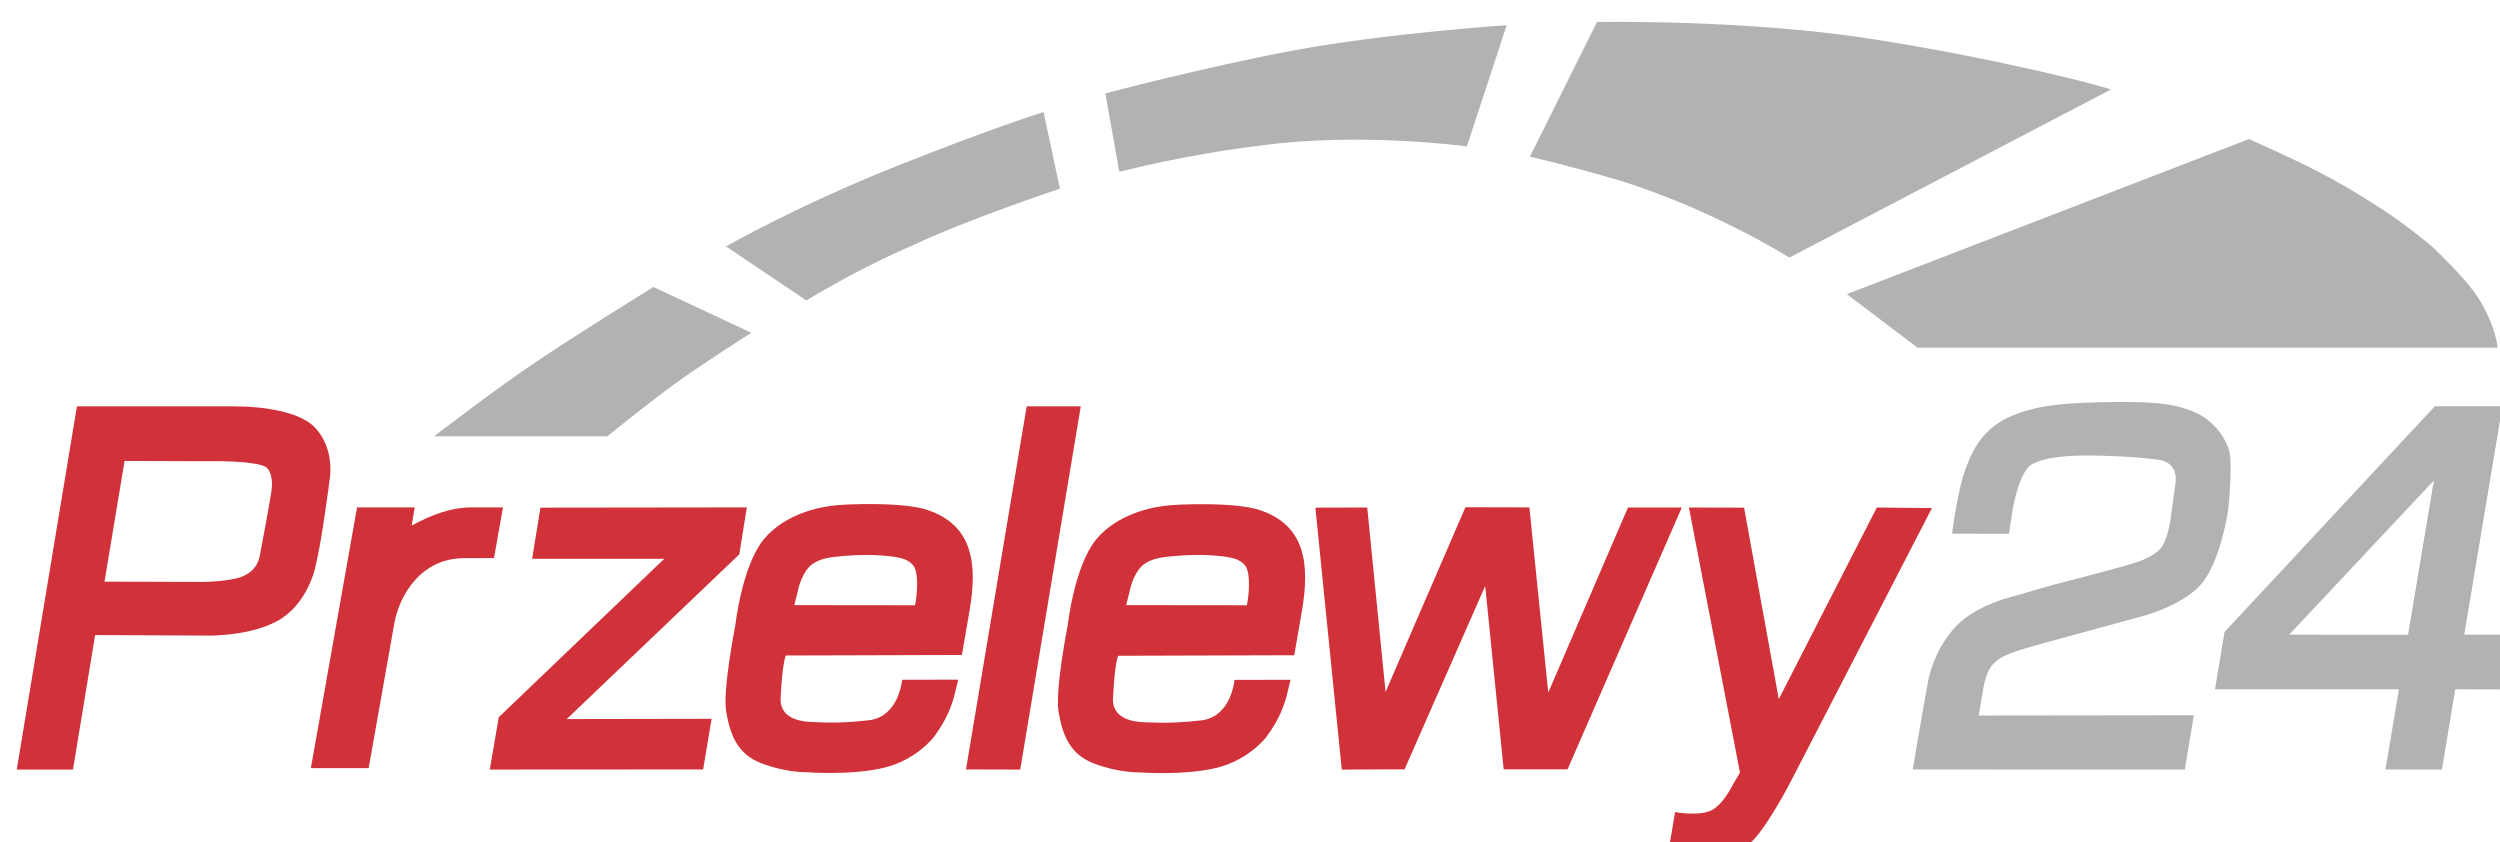
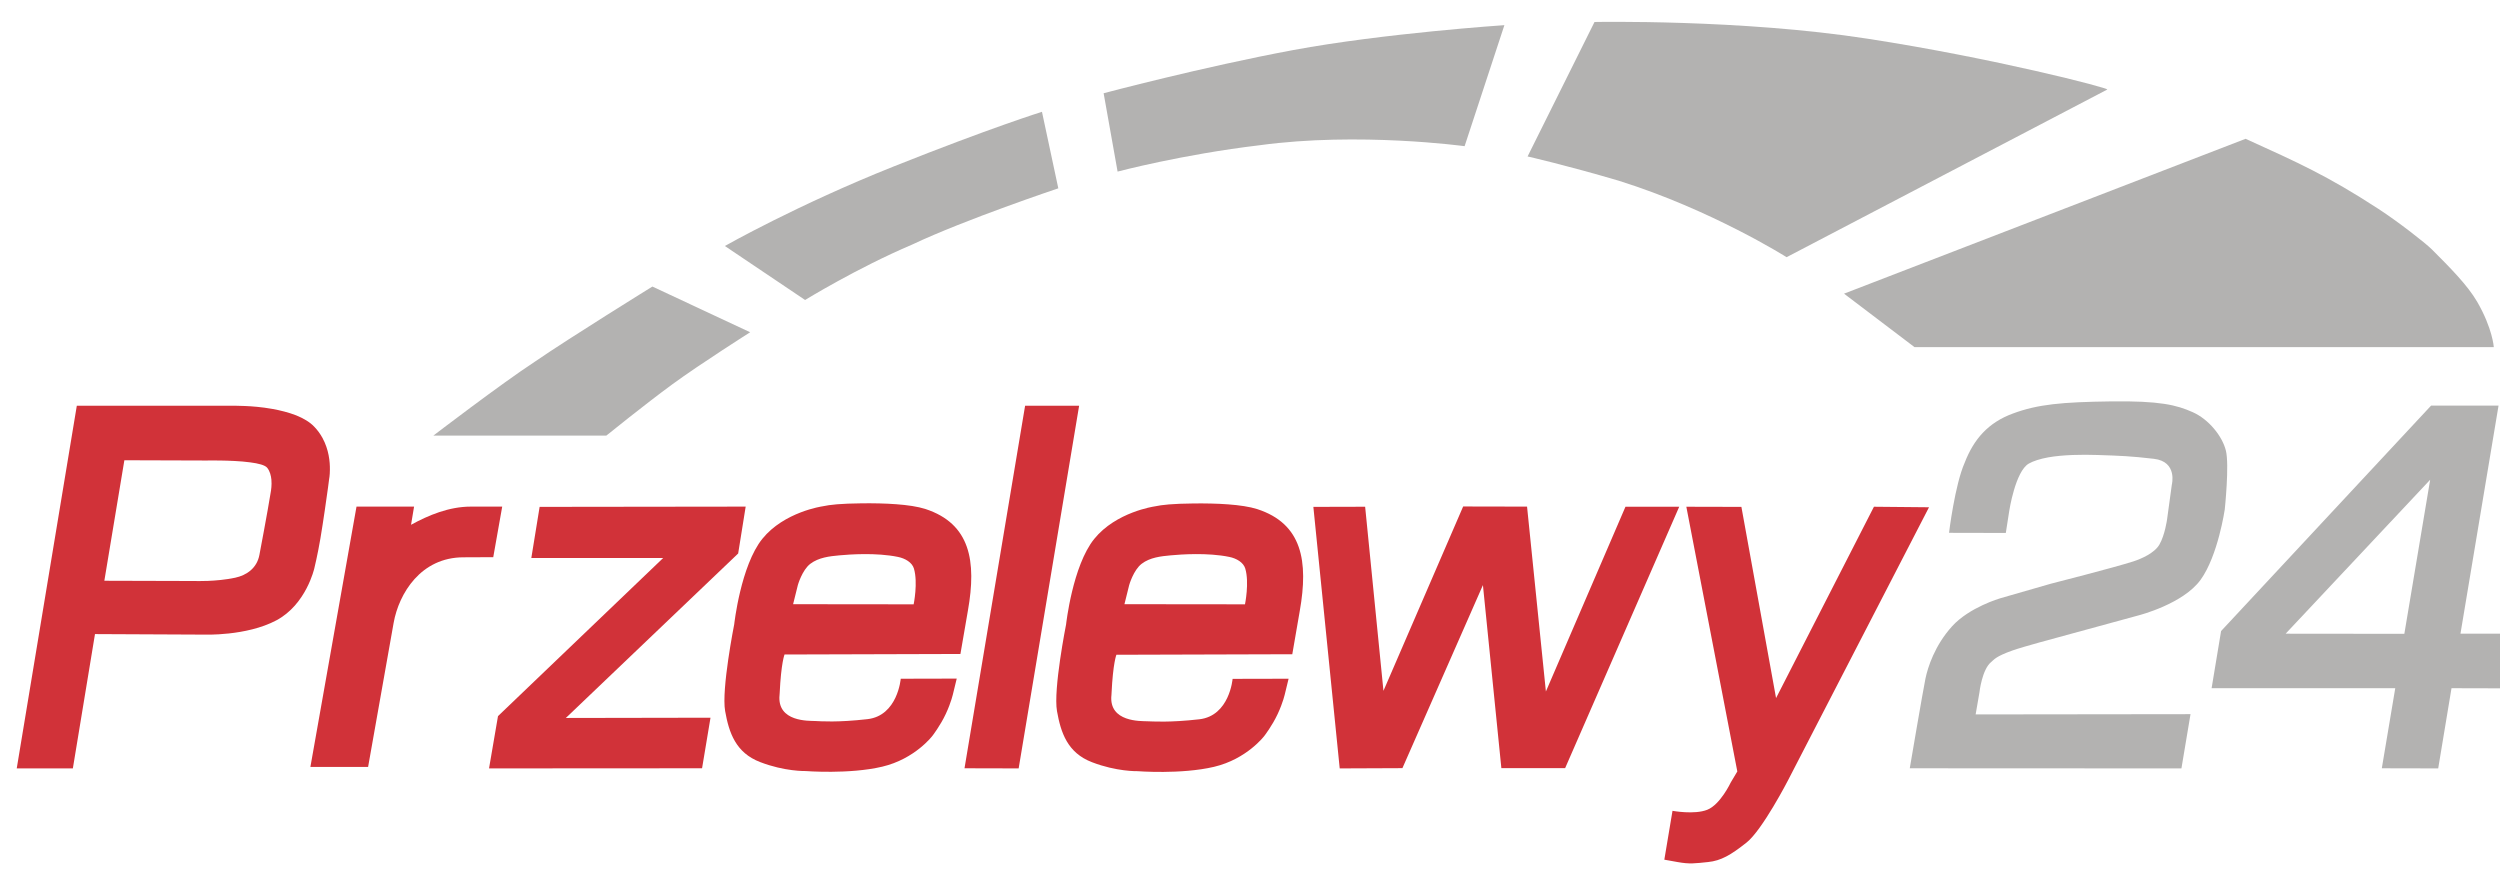
- <svg xmlns="http://www.w3.org/2000/svg" fill="none">
+ <svg xmlns="http://www.w3.org/2000/svg" viewBox="0 0 339 120" fill="none">
  <path fill-rule="evenodd" clip-rule="evenodd" d="M73.173 68.732L101.114 68.696L100.095 75.053L76.728 97.357L96.344 97.321L95.2 104.178L66.313 104.196L67.528 97.107L89.93 75.661H72.048L73.173 68.732Z" fill="#D13239" />
  <path fill-rule="evenodd" clip-rule="evenodd" d="M42.607 57.857C42 57.214 41.124 56.714 40.16 56.321C39.141 55.928 38.016 55.643 36.908 55.446C35.515 55.196 34.157 55.089 33.192 55.053C32.299 55.018 31.727 55.018 31.727 55.018H19.508H10.415L2.269 104.196H9.879L12.88 85.982L27.637 86.053C27.637 86.053 33.389 86.285 37.462 84.125C41.535 81.964 42.625 77.053 42.625 77.053C42.625 77.053 43.072 75.232 43.447 73.018C43.858 70.571 44.268 67.643 44.483 66.089C44.572 65.41 44.626 64.982 44.626 64.982C44.626 64.982 44.733 64.482 44.733 63.696C44.751 62.607 44.59 60.964 43.733 59.393C43.429 58.839 43.072 58.339 42.607 57.857ZM36.747 66.535C36.747 66.625 36.069 70.571 35.175 75.25C34.836 77.035 33.46 78 31.888 78.339C29.28 78.893 26.475 78.785 26.475 78.785L14.149 78.75L16.864 62.41L28.029 62.446C28.029 62.446 28.78 62.428 29.834 62.446C31.031 62.464 32.621 62.518 33.925 62.696C35.05 62.839 35.944 63.071 36.229 63.428C36.605 63.893 36.747 64.5 36.801 65.035C36.873 65.821 36.747 66.482 36.747 66.535Z" fill="#D13239" />
  <path fill-rule="evenodd" clip-rule="evenodd" d="M139.004 55.018H146.329L138.129 104.196L130.787 104.178L139.004 55.018Z" fill="#D13239" />
  <path fill-rule="evenodd" clip-rule="evenodd" d="M178.092 68.732L185.113 68.714L187.596 93.679L198.404 68.679L207.068 68.697L209.623 93.768L220.413 68.714H227.702L212.231 104.161H203.585L201.084 79.339L190.168 104.161L181.665 104.197L178.092 68.732Z" fill="#D13239" />
  <path d="M125.481 69.018C123.426 68.357 119.871 68.215 116.852 68.25C113.94 68.286 112.6 68.429 111.511 68.661C111.511 68.661 106.33 69.411 103.382 73.054C100.435 76.697 99.559 84.661 99.559 84.661C99.559 84.661 97.809 93.465 98.327 96.411C98.845 99.34 99.756 102.072 103.079 103.339C106.401 104.625 109.224 104.554 109.224 104.554C109.224 104.554 115.155 105.018 119.621 103.964C124.087 102.911 126.446 99.768 126.446 99.768C126.446 99.768 127.5 98.411 128.25 96.804C129 95.197 129.232 94.072 129.268 93.929L129.733 92.018L122.14 92.036C122.14 92.036 121.729 97.054 117.62 97.518C113.529 97.982 111.332 97.804 110.528 97.768C109.742 97.732 105.347 97.929 105.705 94.25C105.705 94.197 105.705 94.125 105.723 94.018C105.919 89.84 106.384 88.75 106.384 88.75L130.233 88.679L131.251 82.786C132.43 76.107 131.591 71.018 125.481 69.018ZM123.891 81.947L107.545 81.929L108.188 79.34C108.188 79.34 108.76 77.304 109.885 76.447C111.028 75.59 112.475 75.429 113.833 75.304C115.191 75.179 118.817 74.911 121.765 75.518C122.748 75.715 123.677 76.268 123.927 77.09C124.498 79.018 123.891 81.947 123.891 81.947Z" fill="#D13239" />
  <path d="M105.758 94.089C105.758 94.143 105.74 94.197 105.74 94.25C105.723 94.536 105.758 94.072 105.758 94.089Z" fill="#D13239" />
  <path d="M150.741 94.107C150.741 94.16 150.724 94.214 150.724 94.268C150.724 94.553 150.741 94.089 150.741 94.107Z" fill="#D13239" />
  <path d="M170.482 69.036C168.427 68.375 164.872 68.232 161.853 68.268C158.941 68.303 157.601 68.446 156.512 68.678C156.512 68.678 151.331 69.428 148.383 73.071C145.436 76.714 144.56 84.678 144.56 84.678C144.56 84.678 142.809 93.482 143.328 96.428C143.846 99.357 144.757 102.089 148.08 103.357C151.402 104.643 154.225 104.571 154.225 104.571C154.225 104.571 160.156 105.036 164.622 103.982C169.088 102.928 171.446 99.786 171.446 99.786C171.446 99.786 172.5 98.428 173.251 96.821C174.001 95.214 174.233 94.089 174.269 93.946L174.733 92.036L167.141 92.053C167.141 92.053 166.73 97.071 162.621 97.536C158.53 98 156.333 97.821 155.529 97.803C154.743 97.768 150.348 97.946 150.706 94.286C150.706 94.232 150.706 94.161 150.723 94.053C150.92 89.875 151.384 88.786 151.384 88.786L175.234 88.714L176.252 82.821C177.431 76.125 176.591 71.018 170.482 69.036ZM168.82 81.946L152.474 81.928L153.117 79.339C153.117 79.339 153.689 77.303 154.814 76.446C155.94 75.589 157.405 75.428 158.763 75.303C160.12 75.178 163.747 74.911 166.694 75.518C167.677 75.714 168.606 76.268 168.856 77.089C169.428 79 168.82 81.946 168.82 81.946Z" fill="#D13239" />
  <path fill-rule="evenodd" clip-rule="evenodd" d="M236.134 68.733L240.833 94.661L254.106 68.715L261.573 68.786L242.44 105.84C242.44 105.84 238.975 112.554 236.831 114.251C234.687 115.947 233.365 116.715 231.614 116.893C229.864 117.072 229.149 117.197 227.47 116.893L225.683 116.572L226.791 109.947C226.791 109.947 229.756 110.501 231.507 109.804C233.276 109.108 234.687 106.108 234.687 106.108L235.58 104.608L228.667 68.715L236.134 68.733Z" fill="#D13239" />
  <path fill-rule="evenodd" clip-rule="evenodd" d="M264.289 72.251L271.988 72.268L272.453 69.286C272.453 69.286 273.275 63.893 275.115 62.858C275.704 62.518 276.651 62.215 277.741 62.018C279.759 61.661 282.314 61.626 284.404 61.697C287.602 61.804 288.817 61.84 292.068 62.215C295.319 62.59 294.498 65.733 294.498 65.733L293.855 70.429C293.855 70.429 293.569 72.536 292.818 73.84C292.157 75.001 290.335 75.786 289.281 76.126C286.744 76.947 278.062 79.161 278.062 79.161L271.238 81.126C271.238 81.126 267.04 82.34 264.699 84.929C262.341 87.536 261.412 90.483 261.091 92.018C260.769 93.554 258.965 104.179 258.965 104.179L295.802 104.197L297.034 96.84L267.897 96.876L268.415 93.876C268.415 93.876 268.755 90.786 270.005 89.768C270.398 89.447 270.595 89.018 272.917 88.197C274.311 87.697 279.063 86.429 279.063 86.429L290.049 83.429C290.049 83.429 296.052 81.893 298.41 78.608C300.768 75.34 301.679 69.072 301.679 69.072C301.679 69.072 302.322 62.983 301.822 61.072C301.34 59.161 299.535 56.876 297.338 55.893C295.141 54.911 292.854 54.34 286.226 54.429C279.599 54.518 276.311 54.822 272.953 56.072C269.594 57.304 267.647 59.554 266.415 62.733C265.075 65.751 264.289 72.251 264.289 72.251Z" fill="#B3B2B1" />
  <path fill-rule="evenodd" clip-rule="evenodd" d="M333.639 85.929L338.802 55H329.655L301.179 85.571L299.893 93.321H324.796L322.974 104.179L330.62 104.196L332.424 93.321L339.481 93.339L340.749 85.929H333.639ZM326.029 85.946L309.933 85.929L329.53 65.054L326.029 85.946Z" fill="#B3B2B1" />
  <path fill-rule="evenodd" clip-rule="evenodd" d="M58.757 59.072H82.213C82.213 59.072 87.465 54.822 91.199 52.09C94.932 49.357 101.721 45.054 101.721 45.054L88.465 38.857C88.465 38.857 77.264 45.786 72.512 49.054C67.903 52.072 58.757 59.072 58.757 59.072Z" fill="#B3B2B1" />
  <path fill-rule="evenodd" clip-rule="evenodd" d="M109.17 40.679L98.291 33.358C98.291 33.358 108.134 27.768 121.229 22.554C134.306 17.34 141.291 15.161 141.291 15.161L143.506 25.536C143.506 25.536 130.912 29.75 123.694 33.161C116.227 36.34 109.17 40.679 109.17 40.679Z" fill="#B3B2B1" />
  <path fill-rule="evenodd" clip-rule="evenodd" d="M151.545 23.268L149.652 12.643C149.652 12.643 163.086 9.072 175.377 6.786C187.685 4.5 203.996 3.411 203.996 3.411L198.601 19.822C198.601 19.822 184.255 17.858 170.785 19.697C160.299 20.947 151.545 23.268 151.545 23.268Z" fill="#B3B2B1" />
  <path fill-rule="evenodd" clip-rule="evenodd" d="M207.14 21.215L216.215 2.982C216.215 2.982 236.098 2.589 253.248 5.25C270.398 7.893 286.083 11.964 285.744 12.143L242.262 34.875C242.262 34.875 232.097 28.447 219.484 24.5C212.338 22.393 207.14 21.215 207.14 21.215Z" fill="#B3B2B1" />
  <path fill-rule="evenodd" clip-rule="evenodd" d="M250.051 39.821L259.608 47.071H338.159C338.159 47.071 337.998 44.536 335.908 40.928C334.604 38.678 332.228 36.286 329.744 33.803C328.833 32.911 325.225 30.089 322.509 28.321C315.578 23.821 311.701 22.089 304.502 18.821L250.051 39.821Z" fill="#B3B2B1" />
  <path d="M63.848 68.696C60.9 68.696 58.114 69.857 55.737 71.161L56.148 68.696H48.342L42.089 104H49.914L53.379 84.446C54.094 80.482 57.059 75.571 62.848 75.571L66.885 75.553L68.1 68.696H63.848Z" fill="#D13239" />
</svg>
